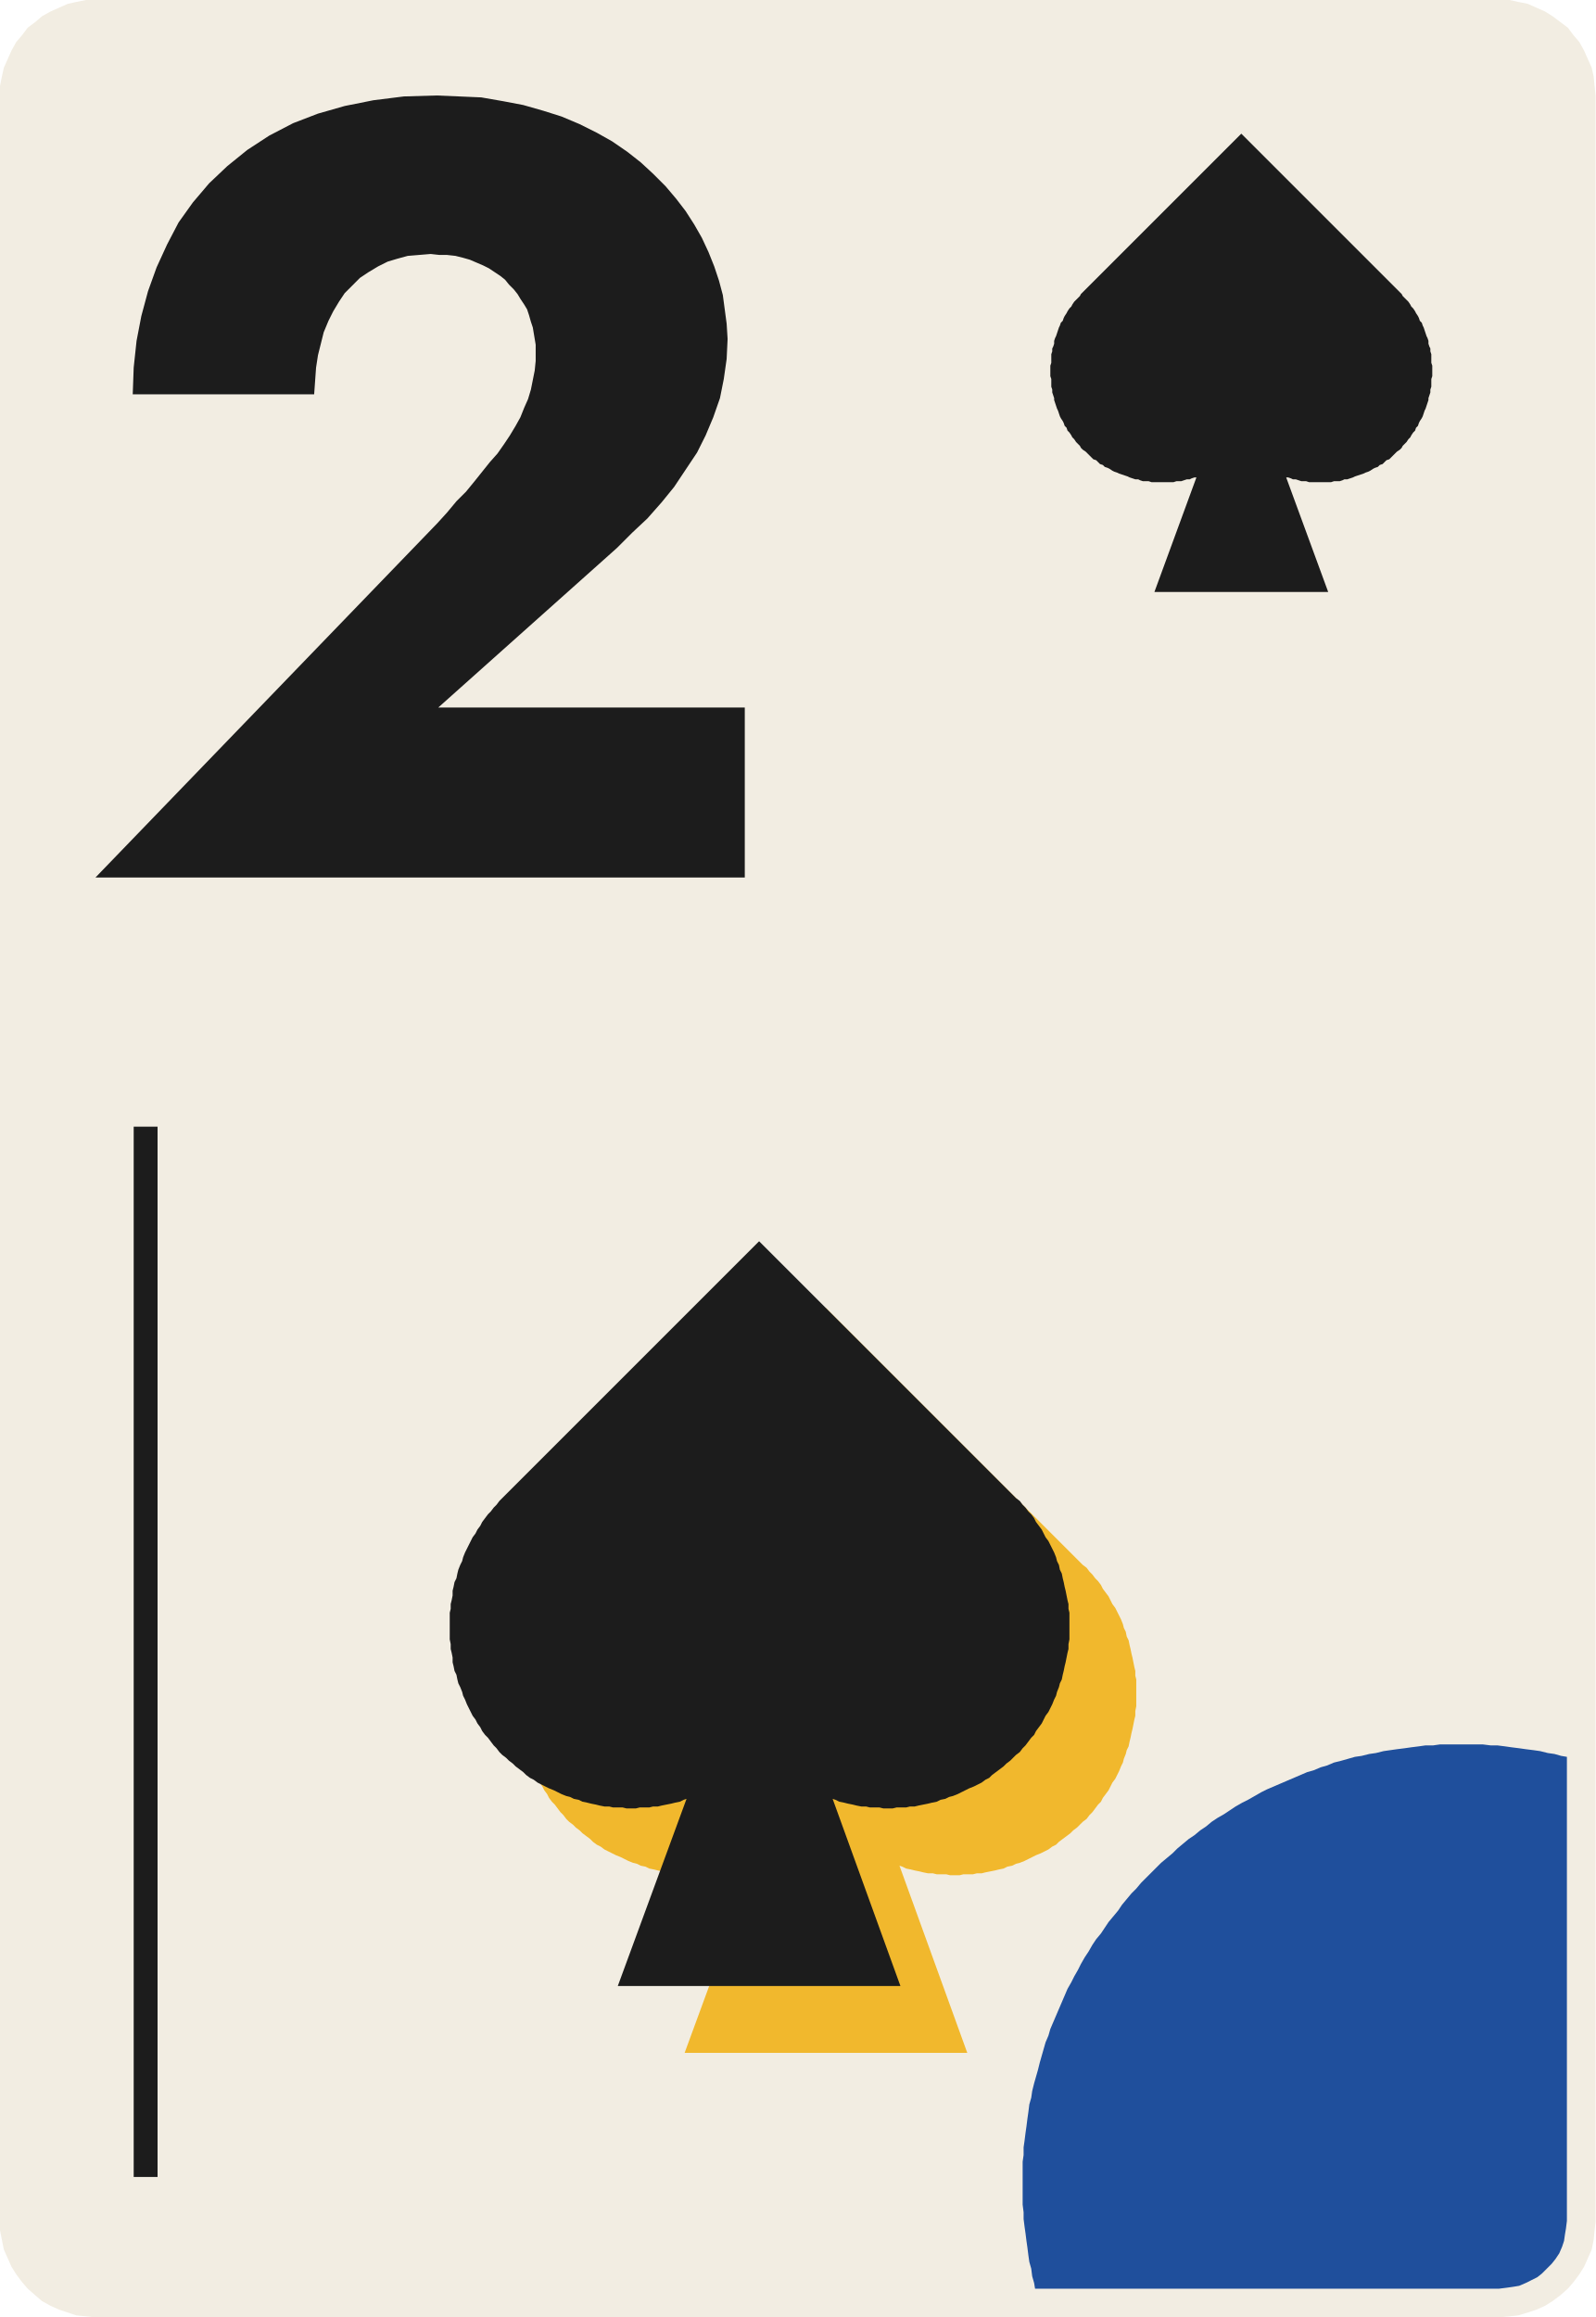
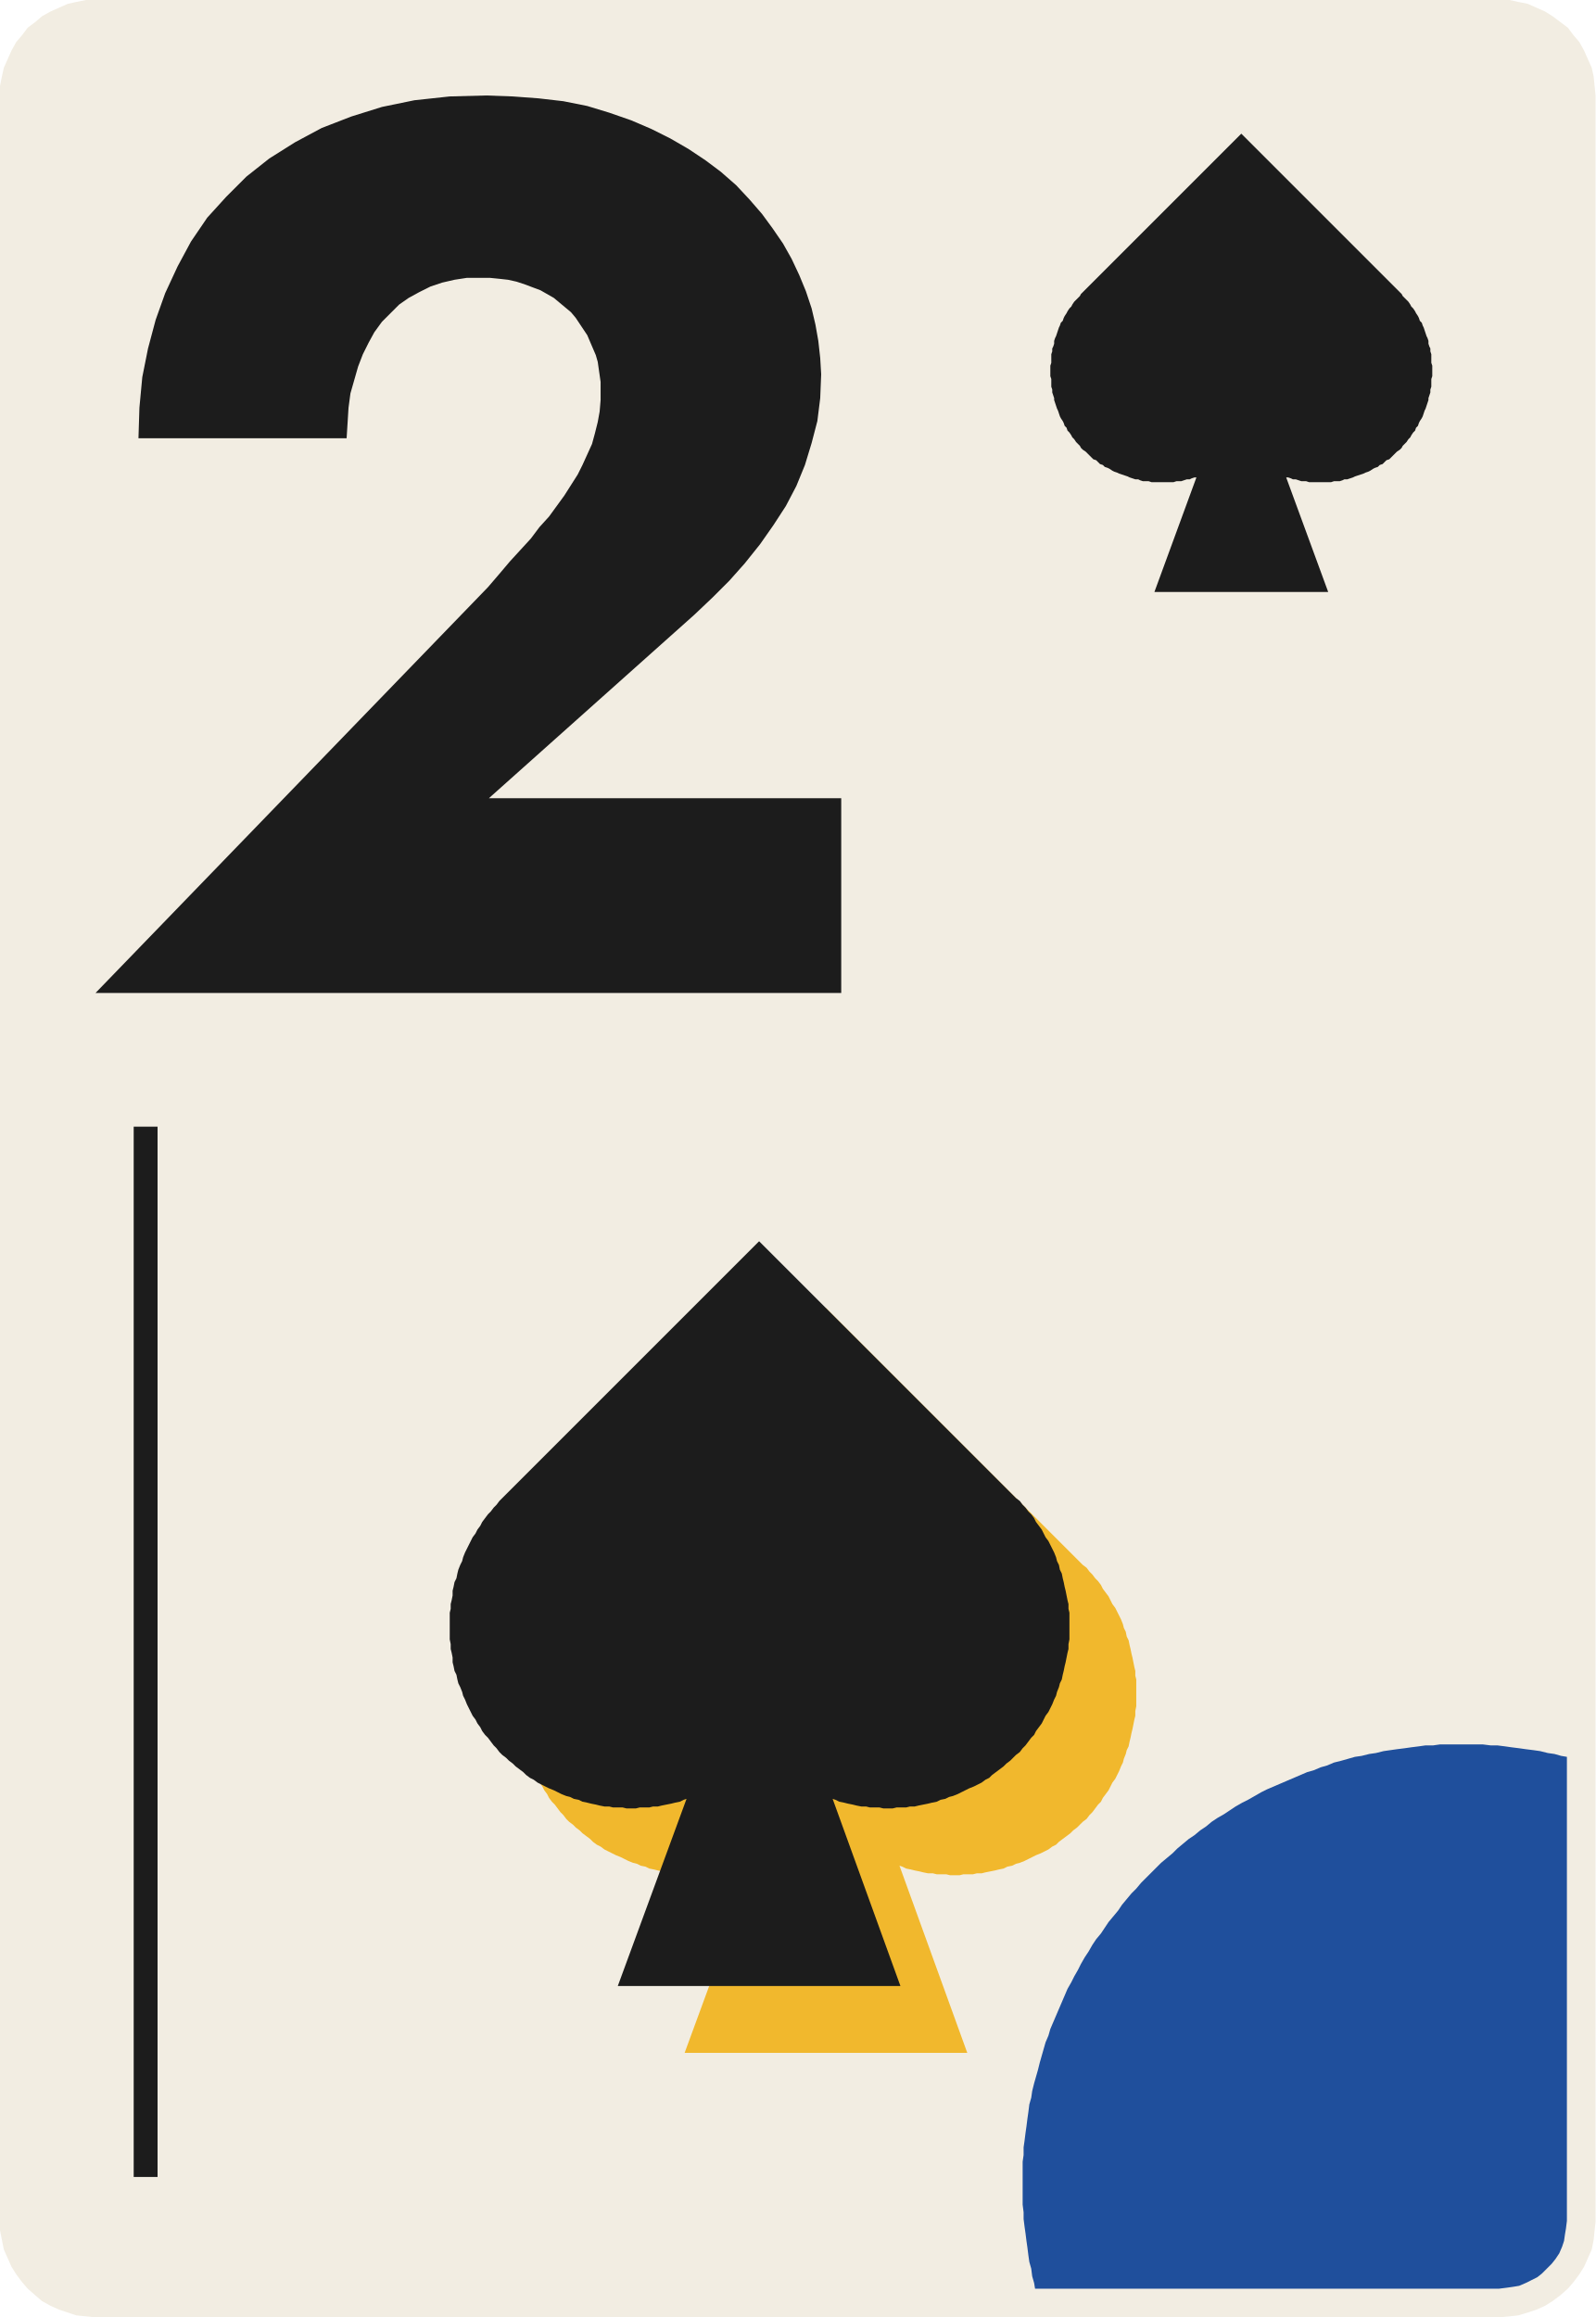
<svg xmlns="http://www.w3.org/2000/svg" width="16pt" height="23.237pt" viewBox="0 0 167.087 242.667">
  <path fill="#f2ede2" fill-rule="evenodd" d="M167.1 10.0 167.0 9.0 166.9 8.0 166.7 7.1 166.3 6.2 165.9 5.3 165.4 4.4 164.8 3.7 164.2 2.9 163.4 2.3 162.6 1.7 161.8 1.2 160.9 0.8 160.0 0.4 159.0 0.2 158.1 0.0 157.1 0.0 10.0 0.0 9.0 0.0 8.0 0.2 7.1 0.4 6.2 0.8 5.3 1.2 4.4 1.7 3.7 2.3 2.9 2.9 2.3 3.7 1.7 4.4 1.2 5.3 0.8 6.2 0.4 7.1 0.2 8.0 0.0 9.0 0.0 10.0 0.0 232.7 0.0 233.6 0.2 234.6 0.4 235.6 0.8 236.5 1.2 237.4 1.7 238.2 2.3 239.0 2.9 239.7 3.7 240.4 4.4 241.0 5.3 241.5 6.2 241.9 7.1 242.2 8.0 242.5 9.0 242.6 10.0 242.7 157.1 242.7 158.1 242.6 159.0 242.5 160.0 242.2 160.9 241.9 161.8 241.5 162.6 241.0 163.4 240.4 164.2 239.7 164.8 239.0 165.4 238.2 165.9 237.4 166.3 236.5 166.7 235.6 166.9 234.6 167.0 233.6 167.1 232.7Z" />
  <path fill="#1f4f9c" fill-rule="evenodd" d="M162.8 183.7 162.1 183.6 161.3 183.4 160.6 183.3 159.8 183.2 159.1 183.1 158.3 183.0 157.6 182.9 156.8 182.8 156.1 182.8 155.3 182.7 154.6 182.7 153.8 182.7 153.1 182.7 152.3 182.7 151.6 182.7 150.8 182.7 150.1 182.8 149.3 182.8 148.6 182.9 147.8 183.0 147.1 183.1 146.3 183.2 145.6 183.3 144.9 183.4 144.1 183.6 143.4 183.7 142.6 183.9 141.9 184.0 141.2 184.2 140.5 184.4 139.7 184.6 139.0 184.9 138.3 185.1 137.6 185.4 136.9 185.6 136.2 185.9 135.5 186.2 134.8 186.5 134.1 186.8 133.4 187.1 132.7 187.4 132.1 187.7 131.4 188.1 130.7 188.5 130.1 188.8 129.4 189.2 128.8 189.6 128.2 190.0 127.5 190.4 126.9 190.8 126.3 191.3 125.7 191.7 125.1 192.2 124.5 192.6 123.9 193.1 123.3 193.6 122.8 194.1 122.2 194.6 121.6 195.1 121.1 195.6 120.6 196.1 120.0 196.7 119.5 197.2 119.0 197.8 118.5 198.3 118.0 198.9 117.5 199.5 117.1 200.1 116.6 200.7 116.1 201.3 115.7 201.9 115.3 202.5 114.8 203.1 114.4 203.7 114.0 204.4 113.6 205.0 113.2 205.7 112.9 206.3 112.5 207.0 112.2 207.6 111.8 208.3 111.5 209.0 111.2 209.7 110.9 210.4 110.6 211.1 110.3 211.8 110.0 212.5 109.8 213.2 109.5 213.9 109.3 214.6 109.1 215.3 108.9 216.0 108.7 216.8 108.5 217.5 108.3 218.2 108.1 219.0 108.0 219.7 107.8 220.4 107.7 221.2 107.6 221.9 107.5 222.7 107.4 223.4 107.3 224.2 107.2 224.9 107.2 225.7 107.1 226.4 107.1 227.2 107.1 227.9 107.1 228.7 107.1 229.4 107.1 230.2 107.1 230.9 107.2 231.7 107.2 232.4 107.3 233.2 107.4 233.9 107.5 234.7 107.6 235.4 107.7 236.2 107.8 236.9 108.0 237.6 108.1 238.4 108.3 239.1 108.4 239.7 157.0 239.7 157.8 239.6 158.5 239.5 159.1 239.4 159.8 239.1 160.4 238.8 161.0 238.5 161.5 238.1 162.0 237.6 162.5 237.1 162.9 236.6 163.3 236.0 163.6 235.3 163.8 234.7 163.9 234.0 164.0 233.4 164.1 232.6 164.1 184.0 163.5 183.9Z" />
  <path fill="#1c1c1c" fill-rule="evenodd" d="M16.5 118.0 16.5 228.0 14.0 228.0 14.0 118.0Z" />
  <path fill="#f1b82d" fill-rule="evenodd" d="M94.5 195.5 94.9 195.7 95.4 195.8 95.8 195.9 96.3 196.0 96.7 196.1 97.2 196.2 97.7 196.2 98.1 196.3 98.6 196.3 99.1 196.3 99.5 196.4 100.0 196.4 100.5 196.4 100.9 196.3 101.4 196.3 101.9 196.3 102.3 196.2 102.8 196.2 103.2 196.1 103.7 196.0 104.2 195.9 104.6 195.8 105.1 195.7 105.5 195.5 106.0 195.4 106.4 195.2 106.8 195.1 107.3 194.9 107.7 194.7 108.1 194.5 108.5 194.3 109.0 194.1 109.4 193.9 109.8 193.7 110.2 193.4 110.6 193.2 110.9 192.9 111.3 192.6 111.7 192.3 112.1 192.0 112.4 191.7 112.8 191.4 113.1 191.1 113.4 190.8 113.8 190.5 114.1 190.1 114.4 189.8 114.7 189.4 115.0 189.0 115.3 188.7 115.5 188.3 115.8 187.9 116.1 187.5 116.3 187.1 116.5 186.7 116.8 186.3 117.0 185.9 117.2 185.5 117.4 185.0 117.6 184.6 117.7 184.2 117.9 183.7 118.0 183.3 118.2 182.9 118.3 182.4 118.4 182.0 118.5 181.5 118.6 181.1 118.7 180.6 118.8 180.1 118.9 179.7 118.9 179.2 119.0 178.7 119.0 178.3 119.0 177.8 119.0 177.3 119.0 176.9 119.0 176.4 119.0 175.9 118.9 175.5 118.9 175.0 118.8 174.6 118.7 174.1 118.6 173.6 118.5 173.2 118.4 172.7 118.3 172.3 118.2 171.8 118.0 171.4 117.9 170.9 117.7 170.5 117.6 170.1 117.4 169.6 117.2 169.2 117.0 168.8 116.8 168.4 116.5 168.0 116.3 167.6 116.1 167.2 115.8 166.8 115.5 166.4 115.3 166.0 115.0 165.6 114.7 165.3 114.4 164.9 114.1 164.6 113.8 164.2 113.4 163.9 113.4 163.9 113.4 163.9 86.5 137.0 59.6 163.9 59.6 163.9 59.6 163.9 59.3 164.2 59.0 164.6 58.7 164.9 58.4 165.3 58.1 165.6 57.8 166.0 57.5 166.4 57.3 166.8 57.0 167.2 56.8 167.6 56.5 168.0 56.3 168.4 56.1 168.8 55.9 169.2 55.7 169.6 55.5 170.1 55.4 170.5 55.2 170.9 55.0 171.4 54.9 171.8 54.8 172.3 54.6 172.7 54.5 173.2 54.4 173.6 54.4 174.1 54.3 174.6 54.2 175.0 54.2 175.5 54.1 175.9 54.1 176.4 54.1 176.9 54.1 177.3 54.1 177.8 54.1 178.3 54.1 178.7 54.2 179.2 54.2 179.7 54.3 180.1 54.4 180.6 54.4 181.1 54.5 181.5 54.6 182.0 54.8 182.4 54.9 182.9 55.0 183.3 55.2 183.7 55.4 184.2 55.5 184.6 55.7 185.0 55.9 185.5 56.1 185.9 56.3 186.3 56.5 186.7 56.8 187.1 57.0 187.5 57.3 187.9 57.5 188.3 57.8 188.7 58.1 189.0 58.4 189.4 58.7 189.8 59.0 190.1 59.3 190.5 59.6 190.8 60.0 191.1 60.3 191.4 60.7 191.7 61.0 192.0 61.4 192.3 61.8 192.6 62.1 192.9 62.5 193.2 62.9 193.4 63.3 193.7 63.7 193.9 64.1 194.1 64.5 194.3 65.0 194.5 65.4 194.7 65.8 194.9 66.3 195.1 66.7 195.2 67.1 195.4 67.6 195.5 68.0 195.7 68.5 195.8 68.9 195.9 69.4 196.0 69.8 196.1 70.3 196.2 70.8 196.2 71.2 196.3 71.7 196.3 72.2 196.3 72.6 196.4 73.1 196.4 73.6 196.4 74.0 196.3 74.5 196.3 75.0 196.3 75.4 196.2 75.9 196.2 76.3 196.1 76.8 196.0 77.3 195.9 77.7 195.8 78.2 195.7 78.6 195.5 78.9 195.4 71.7 215.0 101.3 215.0 94.2 195.4Z" />
  <path fill="#1c1c1c" fill-rule="evenodd" d="M87.5 188.5 87.9 188.7 88.4 188.8 88.8 188.9 89.3 189.0 89.7 189.1 90.2 189.2 90.7 189.2 91.1 189.3 91.6 189.3 92.1 189.3 92.5 189.4 93.0 189.4 93.5 189.4 93.9 189.3 94.4 189.3 94.9 189.3 95.3 189.2 95.8 189.2 96.2 189.1 96.7 189.0 97.2 188.9 97.6 188.8 98.1 188.7 98.5 188.5 99.0 188.4 99.4 188.2 99.8 188.1 100.3 187.9 100.7 187.7 101.1 187.5 101.5 187.3 102.0 187.1 102.4 186.9 102.8 186.7 103.2 186.4 103.6 186.2 103.9 185.9 104.3 185.6 104.7 185.3 105.1 185.0 105.4 184.7 105.8 184.4 106.1 184.1 106.4 183.8 106.8 183.5 107.1 183.1 107.4 182.8 107.7 182.4 108.0 182.0 108.3 181.7 108.5 181.3 108.8 180.9 109.1 180.5 109.3 180.1 109.5 179.7 109.8 179.3 110.0 178.9 110.2 178.5 110.4 178.0 110.6 177.6 110.7 177.2 110.9 176.7 111.0 176.3 111.2 175.9 111.3 175.4 111.4 175.0 111.5 174.5 111.6 174.1 111.7 173.6 111.8 173.1 111.9 172.7 111.9 172.2 112.0 171.7 112.0 171.3 112.0 170.8 112.0 170.3 112.0 169.9 112.0 169.4 112.0 168.9 111.9 168.5 111.9 168.0 111.8 167.6 111.7 167.1 111.6 166.6 111.5 166.2 111.4 165.7 111.3 165.3 111.2 164.8 111.0 164.4 110.9 163.9 110.7 163.5 110.6 163.1 110.4 162.6 110.2 162.2 110.0 161.8 109.8 161.4 109.5 161.0 109.3 160.6 109.1 160.2 108.8 159.8 108.5 159.4 108.3 159.0 108.0 158.6 107.7 158.3 107.4 157.9 107.1 157.6 106.8 157.2 106.4 156.9 106.4 156.9 106.4 156.9 79.5 130.0 52.6 156.9 52.6 156.9 52.6 156.9 52.3 157.2 52.0 157.6 51.7 157.9 51.4 158.3 51.1 158.6 50.8 159.0 50.5 159.4 50.3 159.8 50.0 160.2 49.8 160.6 49.5 161.0 49.3 161.4 49.1 161.8 48.9 162.2 48.7 162.6 48.5 163.1 48.4 163.5 48.2 163.9 48.0 164.4 47.9 164.8 47.8 165.3 47.6 165.7 47.5 166.2 47.4 166.6 47.4 167.1 47.3 167.6 47.2 168.0 47.2 168.5 47.1 168.9 47.1 169.4 47.1 169.9 47.1 170.3 47.1 170.8 47.1 171.3 47.1 171.7 47.2 172.2 47.2 172.7 47.3 173.1 47.4 173.6 47.4 174.1 47.5 174.5 47.6 175.0 47.8 175.4 47.9 175.9 48.0 176.3 48.2 176.7 48.4 177.2 48.5 177.6 48.7 178.0 48.9 178.5 49.1 178.9 49.3 179.3 49.5 179.7 49.8 180.1 50.0 180.5 50.3 180.9 50.5 181.3 50.8 181.7 51.1 182.0 51.4 182.4 51.7 182.8 52.0 183.1 52.3 183.5 52.6 183.8 53.0 184.1 53.3 184.4 53.7 184.7 54.0 185.0 54.4 185.3 54.8 185.6 55.1 185.9 55.5 186.2 55.9 186.4 56.3 186.7 56.7 186.9 57.1 187.1 57.5 187.3 58.0 187.5 58.4 187.7 58.8 187.9 59.3 188.1 59.7 188.2 60.1 188.4 60.6 188.5 61.0 188.7 61.5 188.8 61.9 188.9 62.4 189.0 62.8 189.1 63.3 189.2 63.8 189.2 64.2 189.3 64.7 189.3 65.2 189.3 65.6 189.4 66.1 189.4 66.6 189.4 67.0 189.3 67.5 189.3 68.0 189.3 68.4 189.2 68.9 189.2 69.3 189.1 69.8 189.0 70.3 188.9 70.7 188.8 71.2 188.7 71.6 188.5 71.9 188.4 64.7 208.0 94.3 208.0 87.2 188.4Z" />
-   <path fill="#1c1c1c" fill-rule="evenodd" d="M10.0 91.9 78.0 91.9 78.0 74.1 45.9 74.1 64.6 57.4 66.2 55.8 67.8 54.3 69.3 52.6 70.6 51.0 71.8 49.2 73.0 47.4 73.9 45.6 74.7 43.7 75.4 41.7 75.8 39.7 76.1 37.6 76.2 35.5 76.1 33.9 75.9 32.4 75.7 30.9 75.3 29.4 74.8 27.9 74.2 26.4 73.5 24.9 72.7 23.5 71.8 22.1 70.8 20.8 69.7 19.5 68.4 18.2 67.1 17.0 65.7 15.9 64.1 14.8 62.5 13.9 60.7 13.0 58.8 12.2 56.9 11.6 54.8 11.0 52.7 10.6 50.4 10.2 48.1 10.1 45.7 10.0 42.3 10.1 39.1 10.5 36.1 11.1 33.3 11.9 30.7 12.9 28.2 14.2 25.9 15.7 23.8 17.4 21.9 19.2 20.2 21.2 18.7 23.3 17.5 25.6 16.4 28.0 15.5 30.5 14.8 33.1 14.3 35.7 14.0 38.5 13.9 41.3 32.9 41.3 33.0 39.9 33.1 38.5 33.3 37.2 33.6 36.0 33.9 34.8 34.4 33.6 34.9 32.6 35.5 31.6 36.1 30.7 36.9 29.9 37.7 29.1 38.6 28.5 39.6 27.9 40.6 27.4 41.6 27.1 42.7 26.8 43.9 26.7 45.1 26.6 46.0 26.7 46.8 26.7 47.7 26.8 48.5 27.0 49.2 27.2 49.9 27.5 50.6 27.8 51.2 28.1 51.8 28.5 52.4 28.9 52.9 29.3 53.3 29.8 53.8 30.3 54.2 30.8 54.5 31.3 54.9 31.9 55.2 32.4 55.4 33.0 55.6 33.7 55.8 34.3 55.9 34.9 56.0 35.5 56.1 36.1 56.1 36.7 56.1 37.8 56.0 38.8 55.8 39.8 55.6 40.8 55.3 41.8 54.9 42.7 54.5 43.7 54.0 44.6 53.4 45.6 52.8 46.5 52.1 47.5 51.3 48.4 50.5 49.4 49.7 50.4 48.8 51.5 47.8 52.5 46.8 53.7 45.8 54.8Z" />
+   <path fill="#1c1c1c" fill-rule="evenodd" d="M10.0 104.0 88.1 104.0 88.1 83.6 51.2 83.6 72.7 64.4 74.6 62.6 76.4 60.8 78.0 59.0 79.6 57.0 81.0 55.0 82.3 53.0 83.4 50.9 84.3 48.7 85.0 46.4 85.6 44.1 85.9 41.7 86.0 39.2 85.9 37.5 85.7 35.7 85.4 34.0 85.0 32.3 84.4 30.5 83.7 28.8 82.9 27.1 82.0 25.5 80.9 23.9 79.8 22.4 78.5 20.9 77.1 19.4 75.5 18.0 73.9 16.8 72.1 15.6 70.2 14.5 68.2 13.5 66.1 12.6 63.8 11.8 61.5 11.1 59.0 10.6 56.4 10.3 53.7 10.1 50.9 10.0 47.1 10.1 43.4 10.5 40.0 11.2 36.8 12.2 33.7 13.4 30.9 14.9 28.2 16.6 25.8 18.5 23.7 20.6 21.7 22.8 20.0 25.3 18.6 27.9 17.3 30.7 16.3 33.5 15.5 36.5 14.9 39.5 14.6 42.7 14.5 45.9 36.3 45.9 36.4 44.3 36.5 42.7 36.7 41.2 37.1 39.8 37.5 38.4 38.0 37.1 38.6 35.9 39.2 34.8 40.0 33.7 40.9 32.8 41.8 31.9 42.8 31.2 43.9 30.6 45.1 30.0 46.3 29.6 47.6 29.3 48.9 29.1 50.3 29.1 51.3 29.1 52.3 29.2 53.2 29.3 54.1 29.5 55.0 29.8 55.8 30.1 56.6 30.4 57.3 30.8 58.0 31.2 58.6 31.7 59.2 32.2 59.8 32.7 60.3 33.3 60.7 33.9 61.1 34.5 61.5 35.1 61.8 35.8 62.1 36.5 62.4 37.2 62.6 37.9 62.7 38.6 62.8 39.3 62.9 40.0 62.9 40.7 62.9 41.9 62.8 43.1 62.6 44.2 62.3 45.4 62.0 46.5 61.5 47.6 61.0 48.7 60.5 49.7 59.8 50.8 59.1 51.9 58.3 53.0 57.5 54.1 56.5 55.2 55.6 56.4 54.5 57.6 53.4 58.8 52.3 60.1 51.1 61.5Z" />
  <path fill="#1c1c1c" fill-rule="evenodd" d="M134.9 50.0 135.2 50.1 135.4 50.2 135.7 50.2 136.0 50.3 136.3 50.4 136.6 50.4 136.8 50.4 137.1 50.5 137.4 50.5 137.7 50.5 138.0 50.5 138.3 50.5 138.6 50.5 138.9 50.5 139.1 50.5 139.4 50.5 139.7 50.4 140.0 50.4 140.3 50.4 140.6 50.3 140.8 50.2 141.1 50.2 141.4 50.1 141.7 50.0 141.9 49.9 142.2 49.8 142.5 49.7 142.8 49.6 143.0 49.5 143.3 49.4 143.5 49.3 143.8 49.1 144.0 49.0 144.3 48.9 144.5 48.7 144.8 48.6 145.0 48.4 145.2 48.2 145.5 48.1 145.7 47.9 145.9 47.7 146.1 47.5 146.3 47.3 146.6 47.1 146.8 46.9 146.9 46.7 147.1 46.5 147.3 46.3 147.5 46.0 147.7 45.8 147.8 45.6 148.0 45.3 148.2 45.1 148.3 44.8 148.5 44.6 148.6 44.3 148.7 44.1 148.9 43.8 149.0 43.6 149.1 43.3 149.2 43.0 149.3 42.8 149.4 42.5 149.5 42.2 149.6 41.9 149.6 41.7 149.7 41.4 149.8 41.1 149.8 40.8 149.9 40.5 149.9 40.3 149.9 40.0 149.9 39.7 150.0 39.4 150.0 39.1 150.0 38.8 150.0 38.5 150.0 38.3 149.9 38.0 149.9 37.7 149.9 37.4 149.9 37.1 149.8 36.8 149.8 36.5 149.7 36.3 149.6 36.0 149.6 35.7 149.5 35.4 149.4 35.2 149.3 34.9 149.2 34.6 149.1 34.3 149.0 34.1 148.9 33.8 148.7 33.6 148.6 33.3 148.5 33.1 148.3 32.8 148.2 32.6 148.0 32.3 147.8 32.1 147.7 31.9 147.5 31.6 147.3 31.4 147.1 31.2 146.9 31.0 146.8 30.8 146.6 30.6 146.6 30.6 146.6 30.6 130.0 14.0 113.4 30.6 113.4 30.6 113.4 30.6 113.2 30.8 113.1 31.0 112.9 31.2 112.7 31.4 112.5 31.6 112.3 31.9 112.2 32.1 112.0 32.3 111.8 32.6 111.7 32.8 111.5 33.1 111.4 33.3 111.3 33.6 111.1 33.8 111.0 34.1 110.9 34.3 110.8 34.6 110.7 34.9 110.6 35.2 110.5 35.4 110.4 35.7 110.4 36.0 110.3 36.3 110.2 36.5 110.2 36.8 110.1 37.1 110.1 37.4 110.1 37.7 110.1 38.0 110.0 38.3 110.0 38.5 110.0 38.8 110.0 39.1 110.0 39.4 110.1 39.7 110.1 40.0 110.1 40.3 110.1 40.5 110.2 40.8 110.2 41.1 110.3 41.4 110.4 41.7 110.4 41.9 110.5 42.2 110.6 42.5 110.7 42.8 110.8 43.0 110.9 43.3 111.0 43.6 111.1 43.8 111.3 44.1 111.4 44.3 111.5 44.6 111.7 44.8 111.8 45.1 112.0 45.3 112.2 45.6 112.3 45.8 112.5 46.0 112.7 46.3 112.9 46.5 113.1 46.7 113.2 46.9 113.4 47.1 113.7 47.3 113.9 47.5 114.1 47.7 114.3 47.9 114.5 48.1 114.8 48.2 115.0 48.4 115.2 48.6 115.5 48.7 115.7 48.9 116.0 49.0 116.2 49.1 116.5 49.3 116.7 49.4 117.0 49.5 117.2 49.6 117.5 49.7 117.8 49.8 118.1 49.9 118.3 50.0 118.6 50.1 118.9 50.2 119.2 50.2 119.4 50.3 119.7 50.4 120.0 50.4 120.3 50.4 120.6 50.5 120.9 50.5 121.1 50.5 121.4 50.5 121.7 50.5 122.0 50.5 122.3 50.5 122.6 50.5 122.9 50.5 123.2 50.4 123.4 50.4 123.7 50.4 124.0 50.3 124.3 50.2 124.6 50.2 124.8 50.1 125.1 50.0 125.3 50.0 120.9 62.0 139.1 62.0 134.7 50.0Z" />
</svg>
